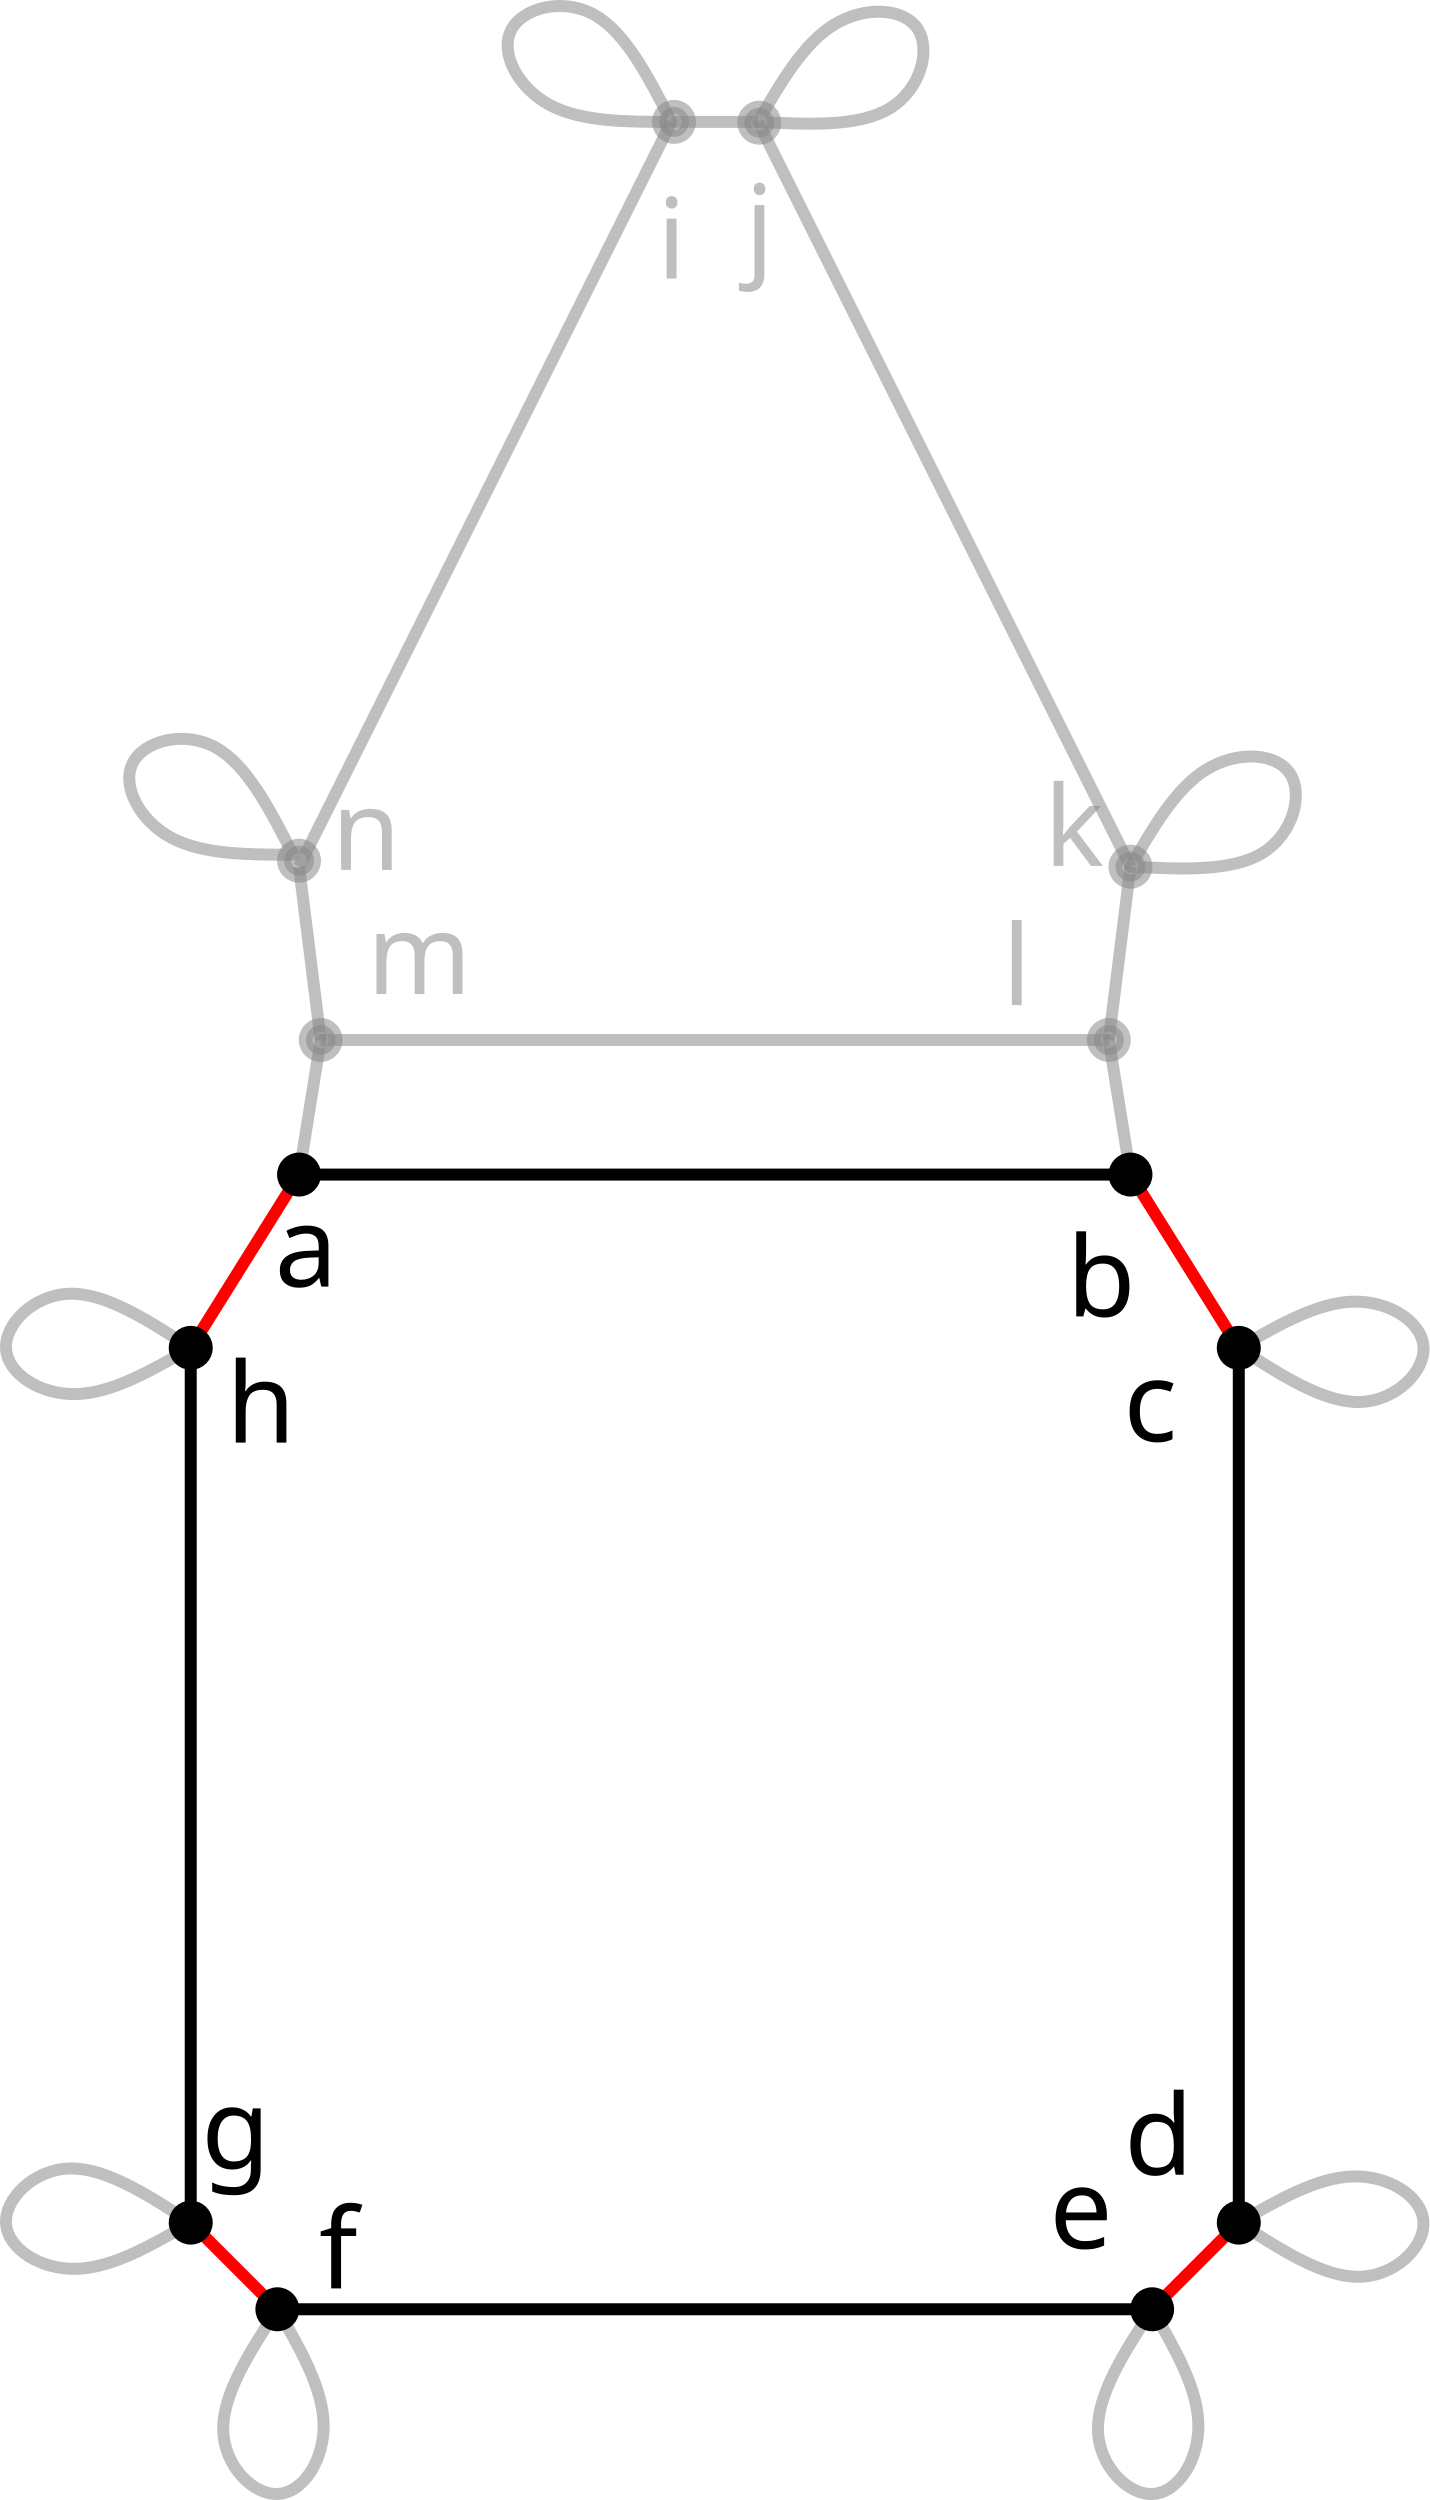
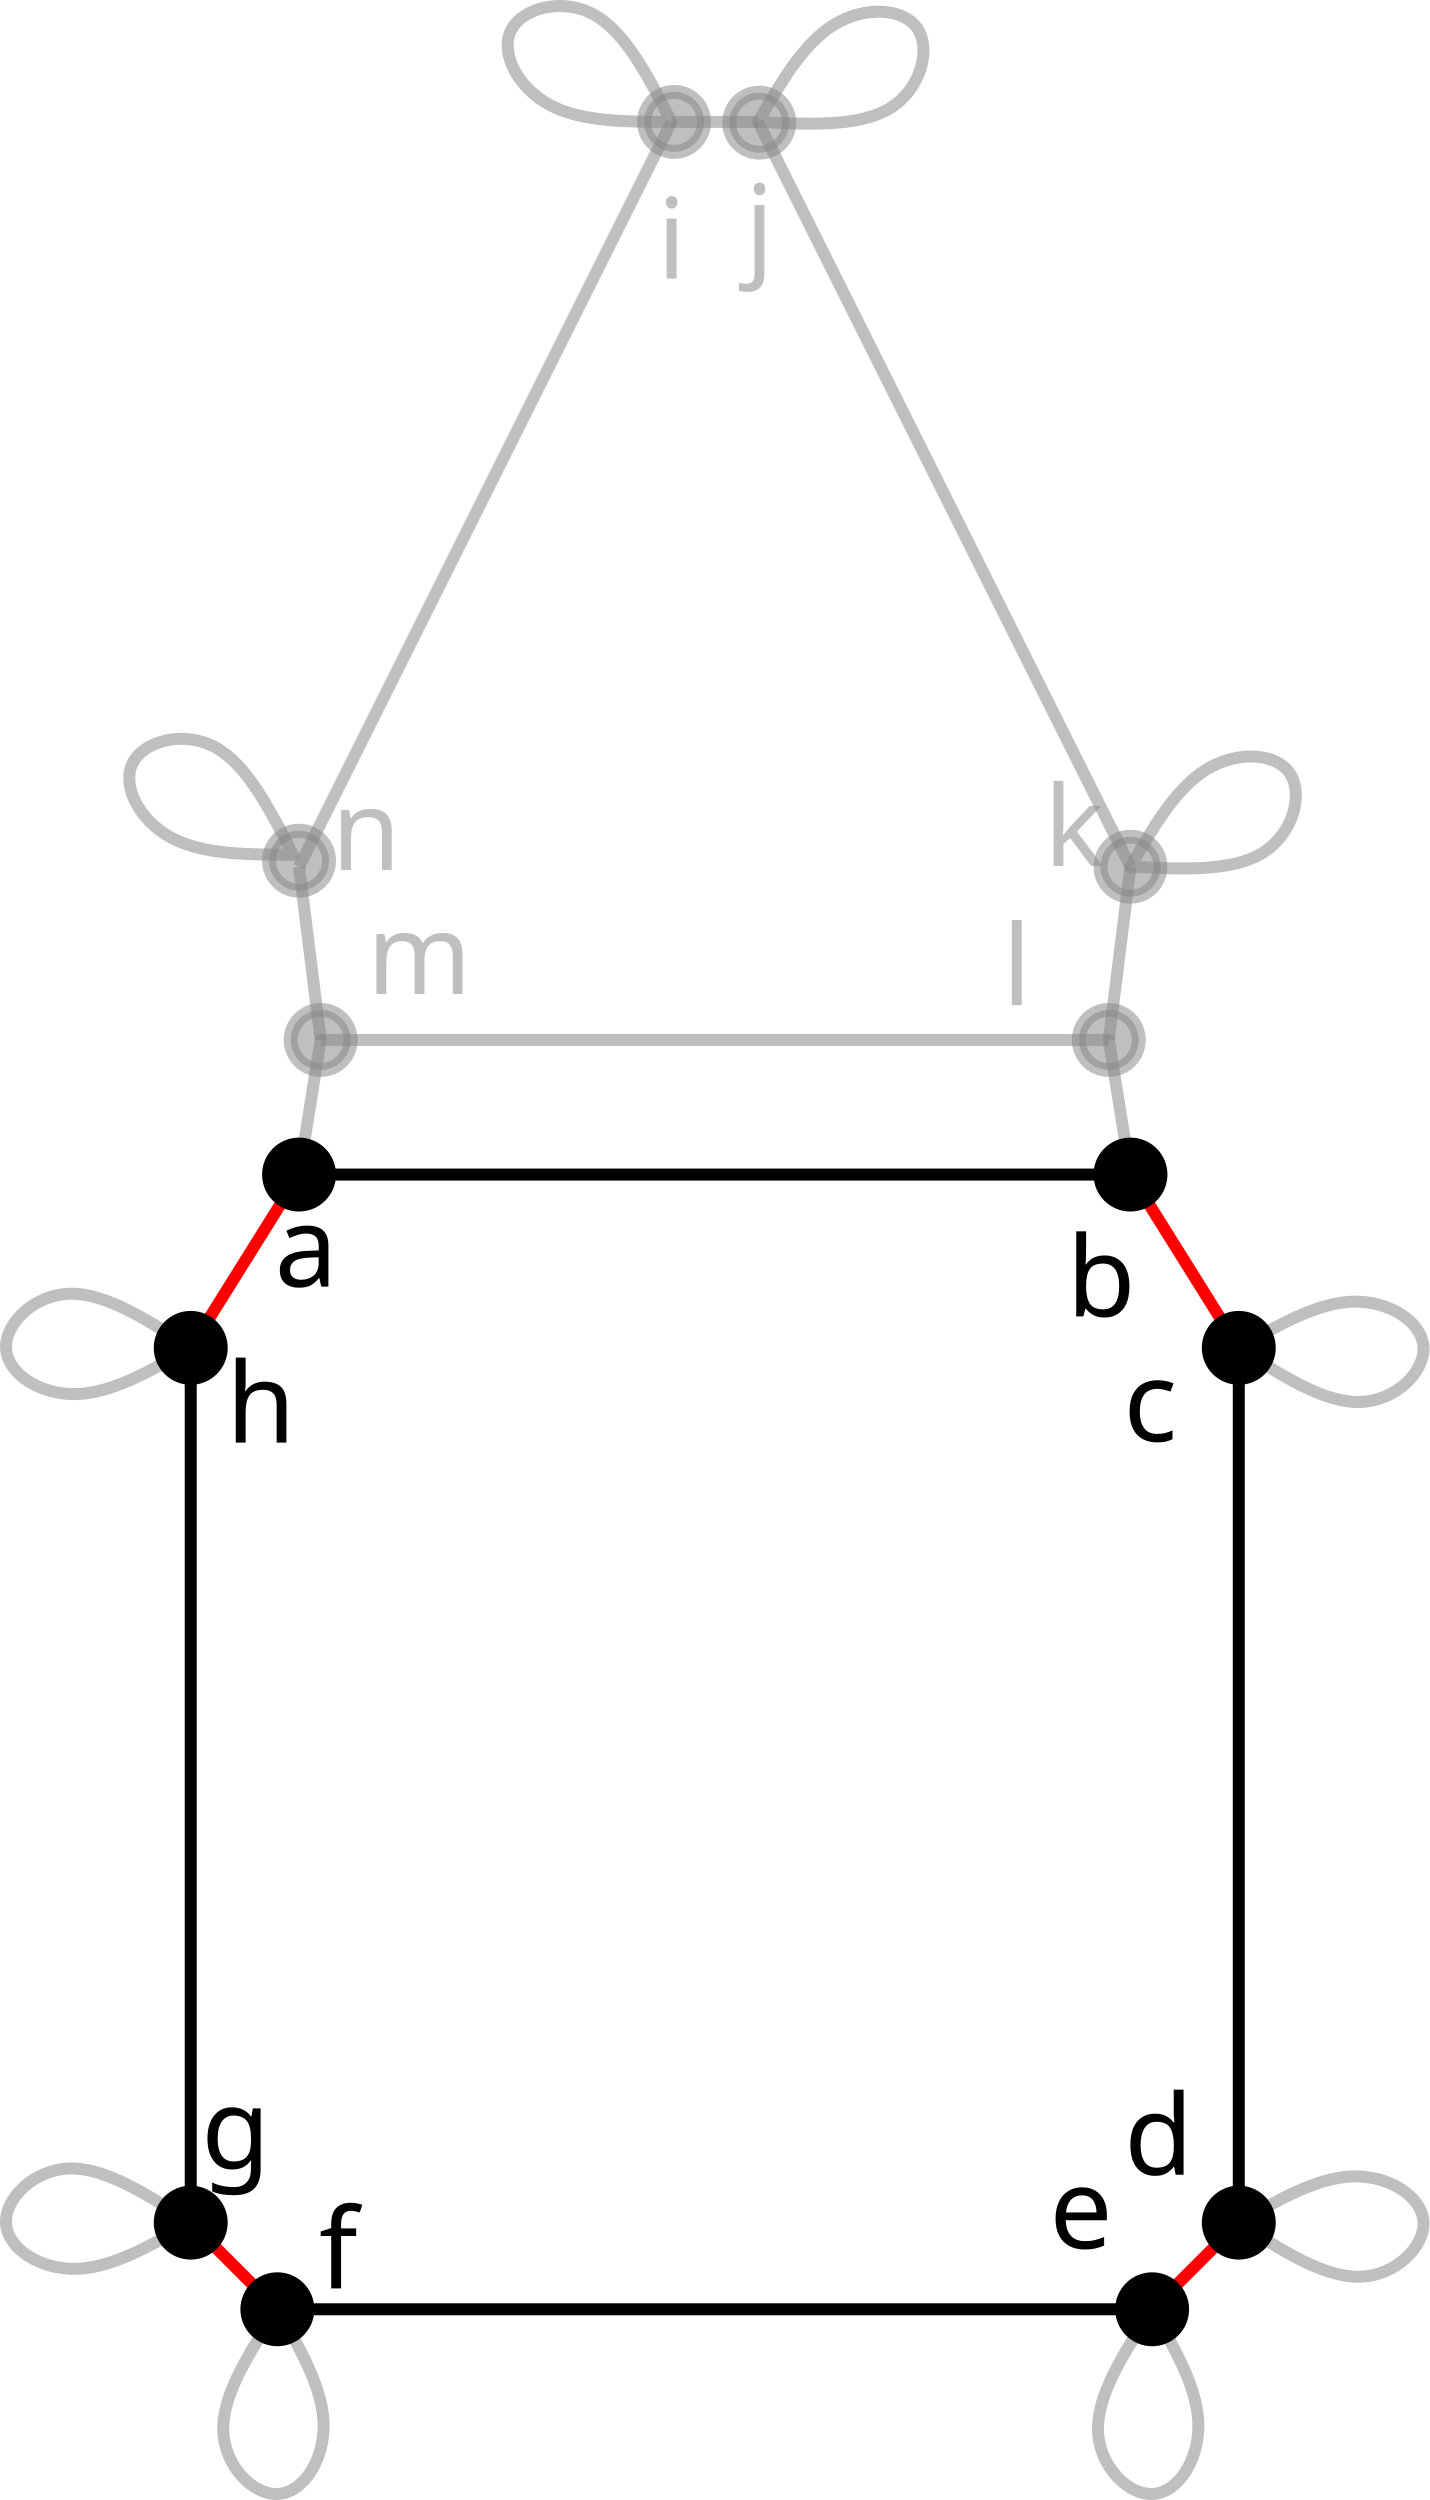
<svg xmlns="http://www.w3.org/2000/svg" height="834.046" width="476.911" version="1.1" id="svg13803">
  <defs id="defs13807">
    </defs>
  <line x1="63.63" y1="741.51" x2="92.536" y2="770.416" id="link0_a1_1" stroke="#ff0000" stroke-width="4px" />
  <line x1="63.63" y1="741.51" x2="63.63" y2="741.51" id="link0_a2_0" stroke="#0000ff" stroke-width="4px" />
  <line x1="63.63" y1="741.51" x2="63.63" y2="741.51" id="link0_a3_0" stroke="#008000" stroke-width="4px" />
  <line x1="63.63" y1="741.51" x2="63.63" y2="449.672" id="link0_a0_7" style="stroke:#000000;stroke-width:4px" />
  <line x1="92.536" y1="770.416" x2="92.536" y2="770.416" id="link1_a2_1" stroke="#0000ff" stroke-width="4px" />
  <line x1="92.536" y1="770.416" x2="92.536" y2="770.416" id="link1_a3_1" stroke="#008000" stroke-width="4px" />
  <line x1="92.536" y1="770.416" x2="384.375" y2="770.416" id="link1_a0_2" style="stroke:#000000;stroke-width:4px" />
  <line x1="384.375" y1="770.416" x2="413.281" y2="741.51" id="link2_a1_3" stroke="#ff0000" stroke-width="4px" />
  <line x1="384.375" y1="770.416" x2="384.375" y2="770.416" id="link2_a2_2" stroke="#0000ff" stroke-width="4px" />
  <line x1="384.375" y1="770.416" x2="384.375" y2="770.416" id="link2_a3_2" stroke="#008000" stroke-width="4px" />
  <line x1="413.281" y1="741.51" x2="413.281" y2="741.51" id="link3_a2_3" stroke="#0000ff" stroke-width="4px" />
  <line x1="413.281" y1="741.51" x2="413.281" y2="741.51" id="link3_a3_3" stroke="#008000" stroke-width="4px" />
  <line x1="413.281" y1="741.51" x2="413.281" y2="449.672" id="link3_a0_4" style="stroke:#000000;stroke-width:4px" />
  <line x1="413.281" y1="449.672" x2="377.148" y2="391.859" id="link4_a1_5" stroke="#ff0000" stroke-width="4px" />
  <line x1="413.281" y1="449.672" x2="413.281" y2="449.672" id="link4_a2_4" stroke="#0000ff" stroke-width="4px" />
  <line x1="413.281" y1="449.672" x2="413.281" y2="449.672" id="link4_a3_4" stroke="#008000" stroke-width="4px" />
  <line x1="377.148" y1="391.859" x2="377.148" y2="391.859" id="link5_a3_5" stroke="#008000" stroke-width="4px" style="stroke:#888888;stroke-opacity:0.533" />
  <line x1="377.148" y1="391.859" x2="99.763" y2="391.859" id="link5_a0_6" style="stroke:#000000;stroke-width:4px" />
  <line x1="99.763" y1="391.859" x2="63.63" y2="449.672" id="link6_a1_7" stroke="#ff0000" stroke-width="4px" />
  <line x1="99.763" y1="391.859" x2="99.763" y2="391.859" id="link6_a3_6" stroke="#008000" stroke-width="4px" style="stroke:#888888;stroke-opacity:0.533" />
  <line x1="63.63" y1="449.672" x2="63.63" y2="449.672" id="link7_a2_7" stroke="#0000ff" stroke-width="4px" />
  <line x1="63.63" y1="449.672" x2="63.63" y2="449.672" id="link7_a3_7" stroke="#008000" stroke-width="4px" />
  <line x1="369.921" y1="346.953" x2="377.148" y2="289.141" id="link8_a1_9" stroke="#ff0000" stroke-width="4px" style="stroke:#888888;stroke-opacity:0.533" />
  <line x1="369.921" y1="346.953" x2="369.921" y2="346.953" id="link8_a3_8" stroke="#008000" stroke-width="4px" style="stroke:#888888;stroke-opacity:0.533" />
  <line x1="369.921" y1="346.953" x2="106.99" y2="346.953" id="link8_a0_12" style="stroke:#888888;stroke-width:4px;stroke-opacity:0.533" />
  <line x1="377.148" y1="289.141" x2="377.148" y2="289.141" id="link9_a2_9" stroke="#0000ff" stroke-width="4px" style="stroke:#888888;stroke-opacity:0.533" />
  <line x1="377.148" y1="289.141" x2="377.148" y2="289.141" id="link9_a3_9" stroke="#008000" stroke-width="4px" style="stroke:#888888;stroke-opacity:0.533" />
  <line x1="377.148" y1="289.141" x2="252.909" y2="40.662" id="link9_a0_10" style="stroke:#888888;stroke-width:4px;stroke-opacity:0.533" />
  <line x1="252.909" y1="40.662" x2="224.002" y2="40.662" id="link10_a1_14" stroke="#ff0000" stroke-width="4px" style="stroke:#888888;stroke-opacity:0.533" />
  <line x1="252.909" y1="40.662" x2="252.909" y2="40.662" id="link10_a2_10" stroke="#0000ff" stroke-width="4px" style="stroke:#888888;stroke-opacity:0.533" />
  <line x1="252.909" y1="40.662" x2="252.909" y2="40.662" id="link10_a3_10" stroke="#008000" stroke-width="4px" style="stroke:#888888;stroke-opacity:0.533" />
  <line x1="106.99" y1="346.953" x2="99.763" y2="289.141" id="link12_a1_13" stroke="#ff0000" stroke-width="4px" style="stroke:#888888;stroke-opacity:0.533" />
  <line x1="106.99" y1="346.953" x2="106.99" y2="346.953" id="link12_a3_12" stroke="#008000" stroke-width="4px" style="stroke:#888888;stroke-opacity:0.533" />
  <line x1="99.763" y1="289.141" x2="99.763" y2="289.141" id="link13_a2_13" stroke="#0000ff" stroke-width="4px" style="stroke:#888888;stroke-opacity:0.533" />
  <line x1="99.763" y1="289.141" x2="99.763" y2="289.141" id="link13_a3_13" stroke="#008000" stroke-width="4px" style="stroke:#888888;stroke-opacity:0.533" />
  <line x1="99.763" y1="289.141" x2="224.002" y2="40.662" id="link13_a0_14" style="stroke:#888888;stroke-width:4px;stroke-opacity:0.533" />
  <line x1="224.002" y1="40.662" x2="224.002" y2="40.662" id="link14_a2_14" stroke="#0000ff" stroke-width="4px" style="stroke:#888888;stroke-opacity:0.533" />
  <line x1="224.002" y1="40.662" x2="224.002" y2="40.662" id="link14_a3_14" stroke="#008000" stroke-width="4px" style="stroke:#888888;stroke-opacity:0.533" />
  <path style="fill:none;fill-opacity:1;stroke:#888888;stroke-width:4;stroke-linecap:round;stroke-linejoin:bevel;stroke-dasharray:none;stroke-dashoffset:0;stroke-opacity:0.533;stop-color:#000000" d="m 252.909,40.662 c 16.859,0.86 33.719,1.721 43.962,-4.526 10.243,-6.247 13.866,-19.6 9.218,-26.582 -4.649,-6.981 -17.569,-7.589 -27.81,-1.341 -10.242,6.247 -17.806,19.348 -25.369,32.449" id="path11686-7" />
  <path style="fill:none;fill-opacity:1;stroke:#888888;stroke-width:4;stroke-linecap:round;stroke-linejoin:bevel;stroke-dasharray:none;stroke-dashoffset:0;stroke-opacity:0.533;stop-color:#000000" d="M 224.002,40.662 C 216.318,25.632 208.633,10.6 198.102,4.853 187.571,-0.894 174.194,2.645 170.473,10.161 c -3.721,7.517 2.212,19.009 12.744,24.755 10.531,5.746 25.659,5.746 40.786,5.746" id="path11686-7-8-3" />
  <path style="fill:none;fill-opacity:1;stroke:#888888;stroke-width:4;stroke-linecap:round;stroke-linejoin:bevel;stroke-dasharray:none;stroke-dashoffset:0;stroke-opacity:0.533;stop-color:#000000" d="M 97.763,285.14 C 90.079,270.11 82.394,255.079 71.862,249.332 c -10.531,-5.747 -23.908,-2.208 -27.629,5.308 -3.721,7.517 2.212,19.009 12.744,24.755 10.531,5.746 25.659,5.746 40.786,5.746" id="path11686-7-8" />
  <path style="fill:none;fill-opacity:1;stroke:#888888;stroke-width:4;stroke-linecap:round;stroke-linejoin:bevel;stroke-dasharray:none;stroke-dashoffset:0;stroke-opacity:0.533;stop-color:#000000" d="m 413.281,741.51 c 14.17,9.174 28.341,18.35 40.335,18.061 11.994,-0.288 21.809,-10.041 21.274,-18.412 -0.535,-8.37 -11.421,-15.356 -23.414,-15.067 -11.993,0.29 -25.094,7.853 -38.195,15.417" id="path11686-7-3" />
  <path style="fill:none;fill-opacity:1;stroke:#888888;stroke-width:4;stroke-linecap:round;stroke-linejoin:bevel;stroke-dasharray:none;stroke-dashoffset:0;stroke-opacity:0.533;stop-color:#000000" d="m 92.536,770.416 c -9.174,14.17 -18.35,28.341 -18.061,40.335 0.288,11.994 10.041,21.809 18.412,21.274 8.37,-0.535 15.356,-11.42 15.067,-23.414 -0.29,-11.993 -7.853,-25.094 -15.417,-38.195" id="path11686-7-4" />
  <path style="fill:none;fill-opacity:1;stroke:#888888;stroke-width:4;stroke-linecap:round;stroke-linejoin:bevel;stroke-dasharray:none;stroke-dashoffset:0;stroke-opacity:0.533;stop-color:#000000" d="M 63.63,449.672 C 49.46,440.497 35.289,431.322 23.295,431.611 11.302,431.899 1.486,441.652 2.022,450.022 c 0.535,8.37 11.42,15.356 23.414,15.067 11.993,-0.29 25.094,-7.853 38.195,-15.417" id="path11686-7-2" />
  <path style="fill:none;fill-opacity:1;stroke:#888888;stroke-width:4;stroke-linecap:round;stroke-linejoin:bevel;stroke-dasharray:none;stroke-dashoffset:0;stroke-opacity:0.533;stop-color:#000000" d="m 377.148,289.141 c 16.859,0.86 33.719,1.721 43.962,-4.526 10.243,-6.247 13.866,-19.6 9.218,-26.582 -4.649,-6.981 -17.569,-7.589 -27.81,-1.341 -10.242,6.247 -17.806,19.348 -25.369,32.449" id="path11686-7-5" />
  <path style="fill:none;fill-opacity:1;stroke:#888888;stroke-width:4;stroke-linecap:round;stroke-linejoin:bevel;stroke-dasharray:none;stroke-dashoffset:0;stroke-opacity:0.533;stop-color:#000000" d="m 413.281,449.672 c 14.17,9.174 28.341,18.35 40.335,18.061 11.994,-0.288 21.809,-10.041 21.274,-18.412 -0.535,-8.37 -11.421,-15.356 -23.414,-15.067 -11.993,0.29 -25.094,7.853 -38.195,15.417" id="path11686-7-3-6" />
  <path style="fill:none;fill-opacity:1;stroke:#888888;stroke-width:4;stroke-linecap:round;stroke-linejoin:bevel;stroke-dasharray:none;stroke-dashoffset:0;stroke-opacity:0.533;stop-color:#000000" d="m 384.375,770.416 c -9.174,14.17 -18.35,28.341 -18.061,40.335 0.288,11.994 10.041,21.809 18.412,21.274 8.37,-0.535 15.356,-11.42 15.067,-23.414 -0.29,-11.993 -7.853,-25.094 -15.417,-38.195" id="path11686-7-4-7" />
  <path style="fill:none;fill-opacity:1;stroke:#888888;stroke-width:4;stroke-linecap:round;stroke-linejoin:bevel;stroke-dasharray:none;stroke-dashoffset:0;stroke-opacity:0.533;stop-color:#000000" d="M 63.63,741.51 C 49.46,732.336 35.289,723.16 23.295,723.449 11.302,723.737 1.486,733.49 2.022,741.86 c 0.535,8.37 11.42,15.356 23.414,15.067 11.993,-0.29 25.094,-7.853 38.195,-15.417" id="path11686-7-2-8" />
  <path style="fill:#000000;fill-opacity:1;stroke:#888888;stroke-width:4;stroke-linecap:round;stroke-linejoin:bevel;stroke-dasharray:none;stroke-dashoffset:0;stroke-opacity:0.533;stop-color:#000000" d="m 106.99,346.953 c -2.409,14.97 -4.818,29.938 -7.227,44.906" id="path14366" />
  <path style="fill:#000000;fill-opacity:1;stroke:#888888;stroke-width:4;stroke-linecap:round;stroke-linejoin:bevel;stroke-dasharray:none;stroke-dashoffset:0;stroke-opacity:0.533;stop-color:#000000" d="m 369.921,346.953 c 2.409,14.97 4.818,29.939 7.227,44.906" id="path14370" />
  <text xml:space="preserve" style="font-style:normal;font-variant:normal;font-weight:normal;font-stretch:normal;font-size:37.333px;font-family:sans-serif;-inkscape-font-specification:'sans-serif, Normal';font-variant-ligatures:normal;font-variant-caps:normal;font-variant-numeric:normal;font-variant-east-asian:normal;fill:#000000;fill-opacity:1;stroke:none;stroke-width:4;stroke-linecap:round;stroke-linejoin:bevel;stroke-dasharray:none;stroke-dashoffset:0;stroke-opacity:1;stop-color:#000000" x="91.64" y="429.23" id="text15666">
    <tspan id="tspan15664" x="91.64" y="429.23">a</tspan>
  </text>
  <text xml:space="preserve" style="font-style:normal;font-variant:normal;font-weight:normal;font-stretch:normal;font-size:37.333px;font-family:sans-serif;-inkscape-font-specification:'sans-serif, Normal';font-variant-ligatures:normal;font-variant-caps:normal;font-variant-numeric:normal;font-variant-east-asian:normal;fill:#000000;fill-opacity:1;stroke:none;stroke-width:4;stroke-linecap:round;stroke-linejoin:bevel;stroke-dasharray:none;stroke-dashoffset:0;stroke-opacity:1;stop-color:#000000" x="355.881" y="439.178" id="text15670">
    <tspan id="tspan15668" x="355.881" y="439.178">b</tspan>
  </text>
  <text xml:space="preserve" style="font-style:normal;font-variant:normal;font-weight:normal;font-stretch:normal;font-size:37.333px;font-family:sans-serif;-inkscape-font-specification:'sans-serif, Normal';font-variant-ligatures:normal;font-variant-caps:normal;font-variant-numeric:normal;font-variant-east-asian:normal;fill:#000000;fill-opacity:1;stroke:none;stroke-width:4;stroke-linecap:round;stroke-linejoin:bevel;stroke-dasharray:none;stroke-dashoffset:0;stroke-opacity:1;stop-color:#000000" x="374.811" y="480.841" id="text15674">
    <tspan id="tspan15672" x="374.811" y="480.841">c</tspan>
  </text>
  <text xml:space="preserve" style="font-style:normal;font-variant:normal;font-weight:normal;font-stretch:normal;font-size:37.333px;font-family:sans-serif;-inkscape-font-specification:'sans-serif, Normal';font-variant-ligatures:normal;font-variant-caps:normal;font-variant-numeric:normal;font-variant-east-asian:normal;fill:#000000;fill-opacity:1;stroke:none;stroke-width:4;stroke-linecap:round;stroke-linejoin:bevel;stroke-dasharray:none;stroke-dashoffset:0;stroke-opacity:1;stop-color:#000000" x="375.074" y="725.536" id="text15678">
    <tspan id="tspan15676" x="375.074" y="725.536">d</tspan>
  </text>
  <text xml:space="preserve" style="font-style:normal;font-variant:normal;font-weight:normal;font-stretch:normal;font-size:37.333px;font-family:sans-serif;-inkscape-font-specification:'sans-serif, Normal';font-variant-ligatures:normal;font-variant-caps:normal;font-variant-numeric:normal;font-variant-east-asian:normal;fill:#000000;fill-opacity:1;stroke:none;stroke-width:4;stroke-linecap:round;stroke-linejoin:bevel;stroke-dasharray:none;stroke-dashoffset:0;stroke-opacity:1;stop-color:#000000" x="350.104" y="750.101" id="text15682">
    <tspan id="tspan15680" x="350.104" y="750.101">e</tspan>
  </text>
  <text xml:space="preserve" style="font-style:normal;font-variant:normal;font-weight:normal;font-stretch:normal;font-size:37.333px;font-family:sans-serif;-inkscape-font-specification:'sans-serif, Normal';font-variant-ligatures:normal;font-variant-caps:normal;font-variant-numeric:normal;font-variant-east-asian:normal;fill:#000000;fill-opacity:1;stroke:none;stroke-width:4;stroke-linecap:round;stroke-linejoin:bevel;stroke-dasharray:none;stroke-dashoffset:0;stroke-opacity:1;stop-color:#000000" x="106.431" y="763.445" id="text15686">
    <tspan id="tspan15684" x="106.431" y="763.445">f</tspan>
  </text>
  <text xml:space="preserve" style="font-style:normal;font-variant:normal;font-weight:normal;font-stretch:normal;font-size:37.333px;font-family:sans-serif;-inkscape-font-specification:'sans-serif, Normal';font-variant-ligatures:normal;font-variant-caps:normal;font-variant-numeric:normal;font-variant-east-asian:normal;fill:#000000;fill-opacity:1;stroke:none;stroke-width:4;stroke-linecap:round;stroke-linejoin:bevel;stroke-dasharray:none;stroke-dashoffset:0;stroke-opacity:1;stop-color:#000000" x="67.163" y="723.413" id="text15690">
    <tspan id="tspan15688" x="67.163" y="723.413">g</tspan>
  </text>
  <text xml:space="preserve" style="font-style:normal;font-variant:normal;font-weight:normal;font-stretch:normal;font-size:37.333px;font-family:sans-serif;-inkscape-font-specification:'sans-serif, Normal';font-variant-ligatures:normal;font-variant-caps:normal;font-variant-numeric:normal;font-variant-east-asian:normal;fill:#000000;fill-opacity:1;stroke:none;stroke-width:4;stroke-linecap:round;stroke-linejoin:bevel;stroke-dasharray:none;stroke-dashoffset:0;stroke-opacity:1;stop-color:#000000" x="75.497" y="481.284" id="text15694">
    <tspan id="tspan15692" x="75.497" y="481.284">h</tspan>
  </text>
  <text xml:space="preserve" style="font-style:normal;font-variant:normal;font-weight:normal;font-stretch:normal;font-size:37.333px;font-family:sans-serif;-inkscape-font-specification:'sans-serif, Normal';font-variant-ligatures:normal;font-variant-caps:normal;font-variant-numeric:normal;font-variant-east-asian:normal;fill:#888888;fill-opacity:0.533;stroke:none;stroke-width:4;stroke-linecap:round;stroke-linejoin:bevel;stroke-dasharray:none;stroke-dashoffset:0;stroke-opacity:0.533;stop-color:#000000" x="219.245" y="92.918" id="text15698">
    <tspan id="tspan15696" x="219.245" y="92.918">i</tspan>
  </text>
  <text xml:space="preserve" style="font-style:normal;font-variant:normal;font-weight:normal;font-stretch:normal;font-size:37.333px;font-family:sans-serif;-inkscape-font-specification:'sans-serif, Normal';font-variant-ligatures:normal;font-variant-caps:normal;font-variant-numeric:normal;font-variant-east-asian:normal;fill:#888888;fill-opacity:0.533;stroke:none;stroke-width:4;stroke-linecap:round;stroke-linejoin:bevel;stroke-dasharray:none;stroke-dashoffset:0;stroke-opacity:0.533;stop-color:#000000" x="248.557" y="88.438" id="text15702">
    <tspan id="tspan15700" x="248.557" y="88.438">j</tspan>
  </text>
  <text xml:space="preserve" style="font-style:normal;font-variant:normal;font-weight:normal;font-stretch:normal;font-size:37.333px;font-family:sans-serif;-inkscape-font-specification:'sans-serif, Normal';font-variant-ligatures:normal;font-variant-caps:normal;font-variant-numeric:normal;font-variant-east-asian:normal;fill:#888888;fill-opacity:0.533;stroke:none;stroke-width:4;stroke-linecap:round;stroke-linejoin:bevel;stroke-dasharray:none;stroke-dashoffset:0;stroke-opacity:0.533;stop-color:#000000" x="348.337" y="288.893" id="text15706">
    <tspan id="tspan15704" x="348.337" y="288.893">k</tspan>
  </text>
  <text xml:space="preserve" style="font-style:normal;font-variant:normal;font-weight:normal;font-stretch:normal;font-size:37.333px;font-family:sans-serif;-inkscape-font-specification:'sans-serif, Normal';font-variant-ligatures:normal;font-variant-caps:normal;font-variant-numeric:normal;font-variant-east-asian:normal;fill:#888888;fill-opacity:0.533;stroke:none;stroke-width:4;stroke-linecap:round;stroke-linejoin:bevel;stroke-dasharray:none;stroke-dashoffset:0;stroke-opacity:0.533;stop-color:#000000" x="334.396" y="335.316" id="text15710">
    <tspan id="tspan15708" x="334.396" y="335.316">l</tspan>
  </text>
  <text xml:space="preserve" style="font-style:normal;font-variant:normal;font-weight:normal;font-stretch:normal;font-size:37.333px;font-family:sans-serif;-inkscape-font-specification:'sans-serif, Normal';font-variant-ligatures:normal;font-variant-caps:normal;font-variant-numeric:normal;font-variant-east-asian:normal;fill:#888888;fill-opacity:0.533;stroke:none;stroke-width:4;stroke-linecap:round;stroke-linejoin:bevel;stroke-dasharray:none;stroke-dashoffset:0;stroke-opacity:0.533;stop-color:#000000" x="122.431" y="331.611" id="text15714">
    <tspan id="tspan15712" x="122.431" y="331.611">m</tspan>
  </text>
  <text xml:space="preserve" style="font-style:normal;font-variant:normal;font-weight:normal;font-stretch:normal;font-size:37.333px;font-family:sans-serif;-inkscape-font-specification:'sans-serif, Normal';font-variant-ligatures:normal;font-variant-caps:normal;font-variant-numeric:normal;font-variant-east-asian:normal;fill:#888888;fill-opacity:0.533;stroke:none;stroke-width:4;stroke-linecap:round;stroke-linejoin:bevel;stroke-dasharray:none;stroke-dashoffset:0;stroke-opacity:0.533;stop-color:#000000" x="110.632" y="290.212" id="text15718">
    <tspan id="tspan15716" x="110.632" y="290.212">n</tspan>
  </text>
-   <circle cx="63.63" cy="741.51" r="5" fill="#000000" stroke="none" id="dart0" style="stroke:#000000;stroke-width:4.667;stroke-dasharray:none;stroke-opacity:1" />
-   <circle cx="92.536" cy="770.416" r="5" fill="#000000" stroke="none" id="dart1" style="stroke:#000000;stroke-width:4.667;stroke-dasharray:none;stroke-opacity:1" />
-   <circle cx="384.375" cy="770.416" r="5" fill="#000000" stroke="none" id="dart2" style="stroke:#000000;stroke-width:4.667;stroke-dasharray:none;stroke-opacity:1" />
-   <circle cx="413.281" cy="741.51" r="5" fill="#000000" stroke="none" id="dart3" style="stroke:#000000;stroke-width:4.667;stroke-dasharray:none;stroke-opacity:1" />
-   <circle cx="413.281" cy="449.672" r="5" fill="#000000" stroke="none" id="dart4" style="stroke:#000000;stroke-width:4.667;stroke-dasharray:none;stroke-opacity:1" />
-   <circle cx="377.148" cy="391.859" r="5" fill="#000000" stroke="none" id="dart5" style="stroke:#000000;stroke-width:4.667;stroke-dasharray:none;stroke-opacity:1" />
-   <circle cx="99.763" cy="391.859" r="5" fill="#000000" stroke="none" id="dart6" style="stroke:#000000;stroke-width:4.667;stroke-dasharray:none;stroke-opacity:1" />
-   <circle cx="63.63" cy="449.672" r="5" fill="#000000" stroke="none" id="dart7" style="stroke:#000000;stroke-width:4.667;stroke-dasharray:none;stroke-opacity:1" />
-   <circle cx="369.921" cy="346.953" r="5" fill="#000000" stroke="none" id="dart8" style="stroke:#888888;stroke-width:4.667;stroke-dasharray:none;stroke-opacity:0.533;fill:#888888;fill-opacity:0.533" />
-   <circle cx="377.148" cy="289.141" r="5" fill="#000000" stroke="none" id="dart9" style="stroke:#888888;stroke-width:4.667;stroke-dasharray:none;stroke-opacity:0.533;fill:#888888;fill-opacity:0.533" />
-   <circle cx="253.292" cy="40.928" r="5" fill="#000000" stroke="none" id="dart10" style="stroke:#888888;stroke-width:4.667;stroke-dasharray:none;stroke-opacity:0.533;fill:#888888;fill-opacity:0.533" />
-   <circle cx="106.99" cy="346.953" r="5" fill="#000000" stroke="none" id="dart12" style="stroke:#888888;stroke-width:4.667;stroke-dasharray:none;stroke-opacity:0.533;fill:#888888;fill-opacity:0.533" />
-   <circle cx="99.763" cy="287.141" r="5" fill="#000000" stroke="none" id="dart13" style="stroke:#888888;stroke-width:4.667;stroke-dasharray:none;stroke-opacity:0.533;fill:#888888;fill-opacity:0.533" />
-   <circle cx="224.876" cy="40.662" r="5" fill="#000000" stroke="none" id="dart14" style="stroke:#888888;stroke-width:4.667;stroke-dasharray:none;stroke-opacity:0.533;fill:#888888;fill-opacity:0.533" />
+   <circle cx="63.63" cy="741.51" r="10" fill="#000000" stroke="none" id="dart0" style="stroke:#000000;stroke-width:4.667;stroke-dasharray:none;stroke-opacity:1" />
+   <circle cx="92.536" cy="770.416" r="10" fill="#000000" stroke="none" id="dart1" style="stroke:#000000;stroke-width:4.667;stroke-dasharray:none;stroke-opacity:1" />
+   <circle cx="384.375" cy="770.416" r="10" fill="#000000" stroke="none" id="dart2" style="stroke:#000000;stroke-width:4.667;stroke-dasharray:none;stroke-opacity:1" />
+   <circle cx="413.281" cy="741.51" r="10" fill="#000000" stroke="none" id="dart3" style="stroke:#000000;stroke-width:4.667;stroke-dasharray:none;stroke-opacity:1" />
+   <circle cx="413.281" cy="449.672" r="10" fill="#000000" stroke="none" id="dart4" style="stroke:#000000;stroke-width:4.667;stroke-dasharray:none;stroke-opacity:1" />
+   <circle cx="377.148" cy="391.859" r="10" fill="#000000" stroke="none" id="dart5" style="stroke:#000000;stroke-width:4.667;stroke-dasharray:none;stroke-opacity:1" />
+   <circle cx="99.763" cy="391.859" r="10" fill="#000000" stroke="none" id="dart6" style="stroke:#000000;stroke-width:4.667;stroke-dasharray:none;stroke-opacity:1" />
+   <circle cx="63.63" cy="449.672" r="10" fill="#000000" stroke="none" id="dart7" style="stroke:#000000;stroke-width:4.667;stroke-dasharray:none;stroke-opacity:1" />
+   <circle cx="369.921" cy="346.953" r="10" fill="#000000" stroke="none" id="dart8" style="stroke:#888888;stroke-width:4.667;stroke-dasharray:none;stroke-opacity:0.533;fill:#888888;fill-opacity:0.533" />
+   <circle cx="377.148" cy="289.141" r="10" fill="#000000" stroke="none" id="dart9" style="stroke:#888888;stroke-width:4.667;stroke-dasharray:none;stroke-opacity:0.533;fill:#888888;fill-opacity:0.533" />
+   <circle cx="253.292" cy="40.928" r="10" fill="#000000" stroke="none" id="dart10" style="stroke:#888888;stroke-width:4.667;stroke-dasharray:none;stroke-opacity:0.533;fill:#888888;fill-opacity:0.533" />
+   <circle cx="106.99" cy="346.953" r="10" fill="#000000" stroke="none" id="dart12" style="stroke:#888888;stroke-width:4.667;stroke-dasharray:none;stroke-opacity:0.533;fill:#888888;fill-opacity:0.533" />
+   <circle cx="99.763" cy="287.141" r="10" fill="#000000" stroke="none" id="dart13" style="stroke:#888888;stroke-width:4.667;stroke-dasharray:none;stroke-opacity:0.533;fill:#888888;fill-opacity:0.533" />
+   <circle cx="224.876" cy="40.662" r="10" fill="#000000" stroke="none" id="dart14" style="stroke:#888888;stroke-width:4.667;stroke-dasharray:none;stroke-opacity:0.533;fill:#888888;fill-opacity:0.533" />
</svg>
